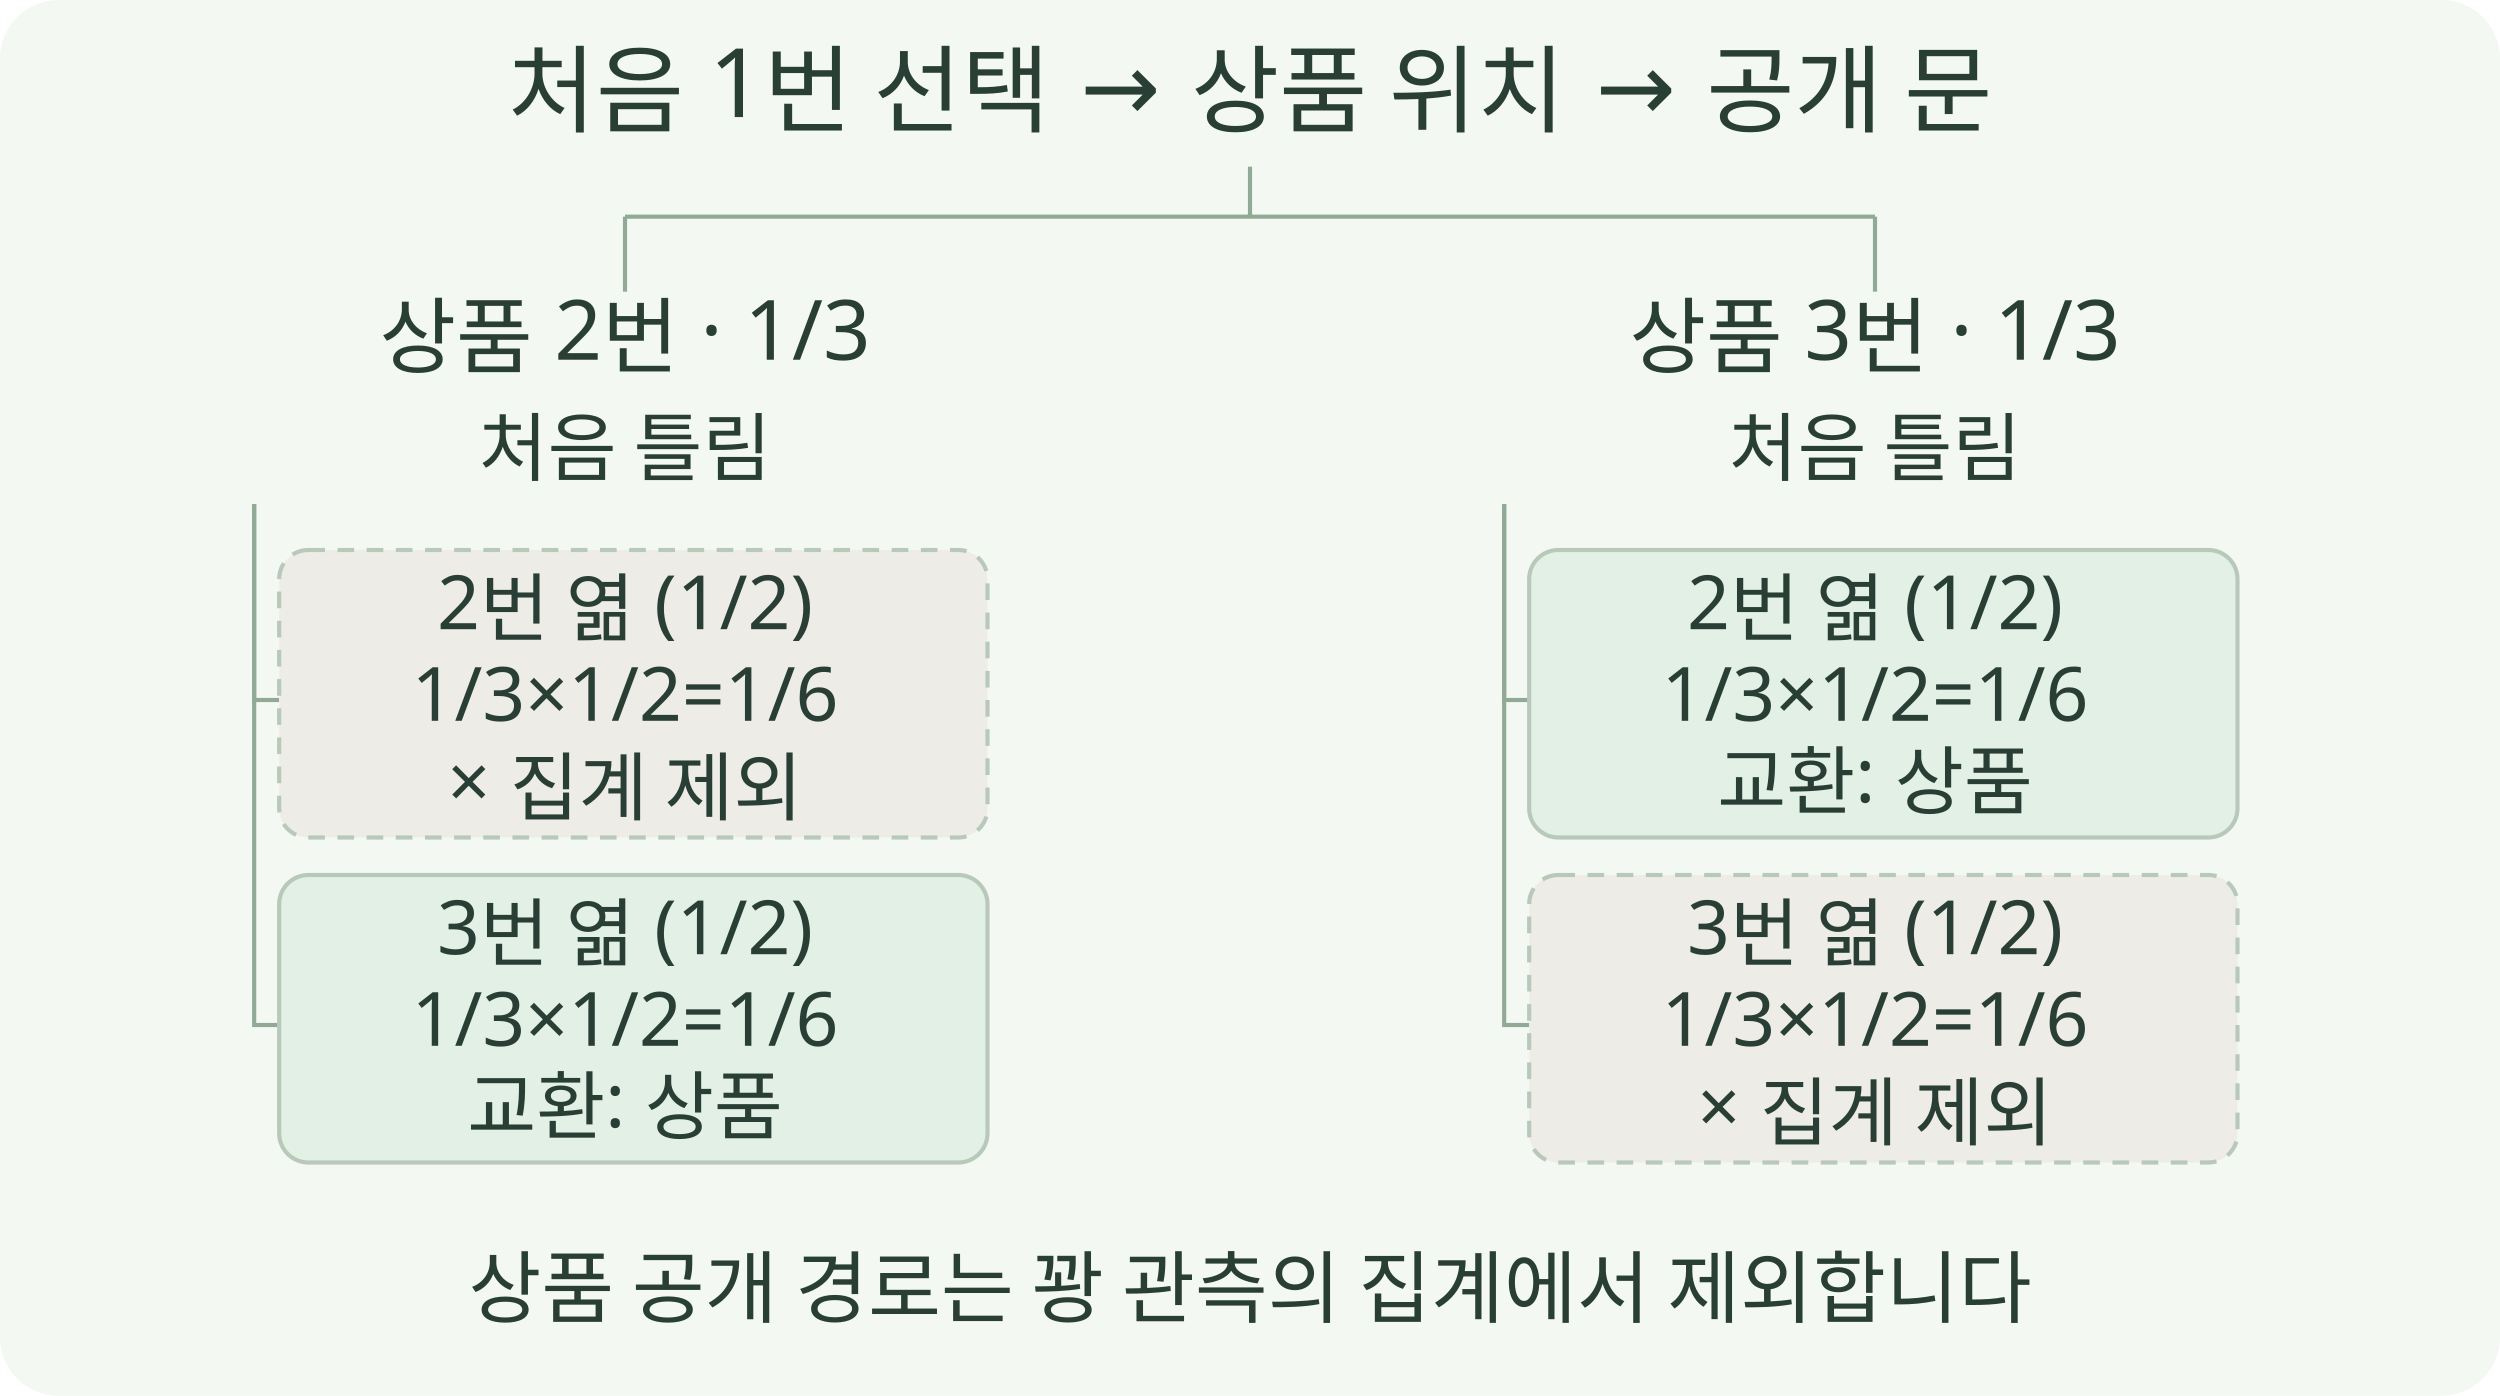
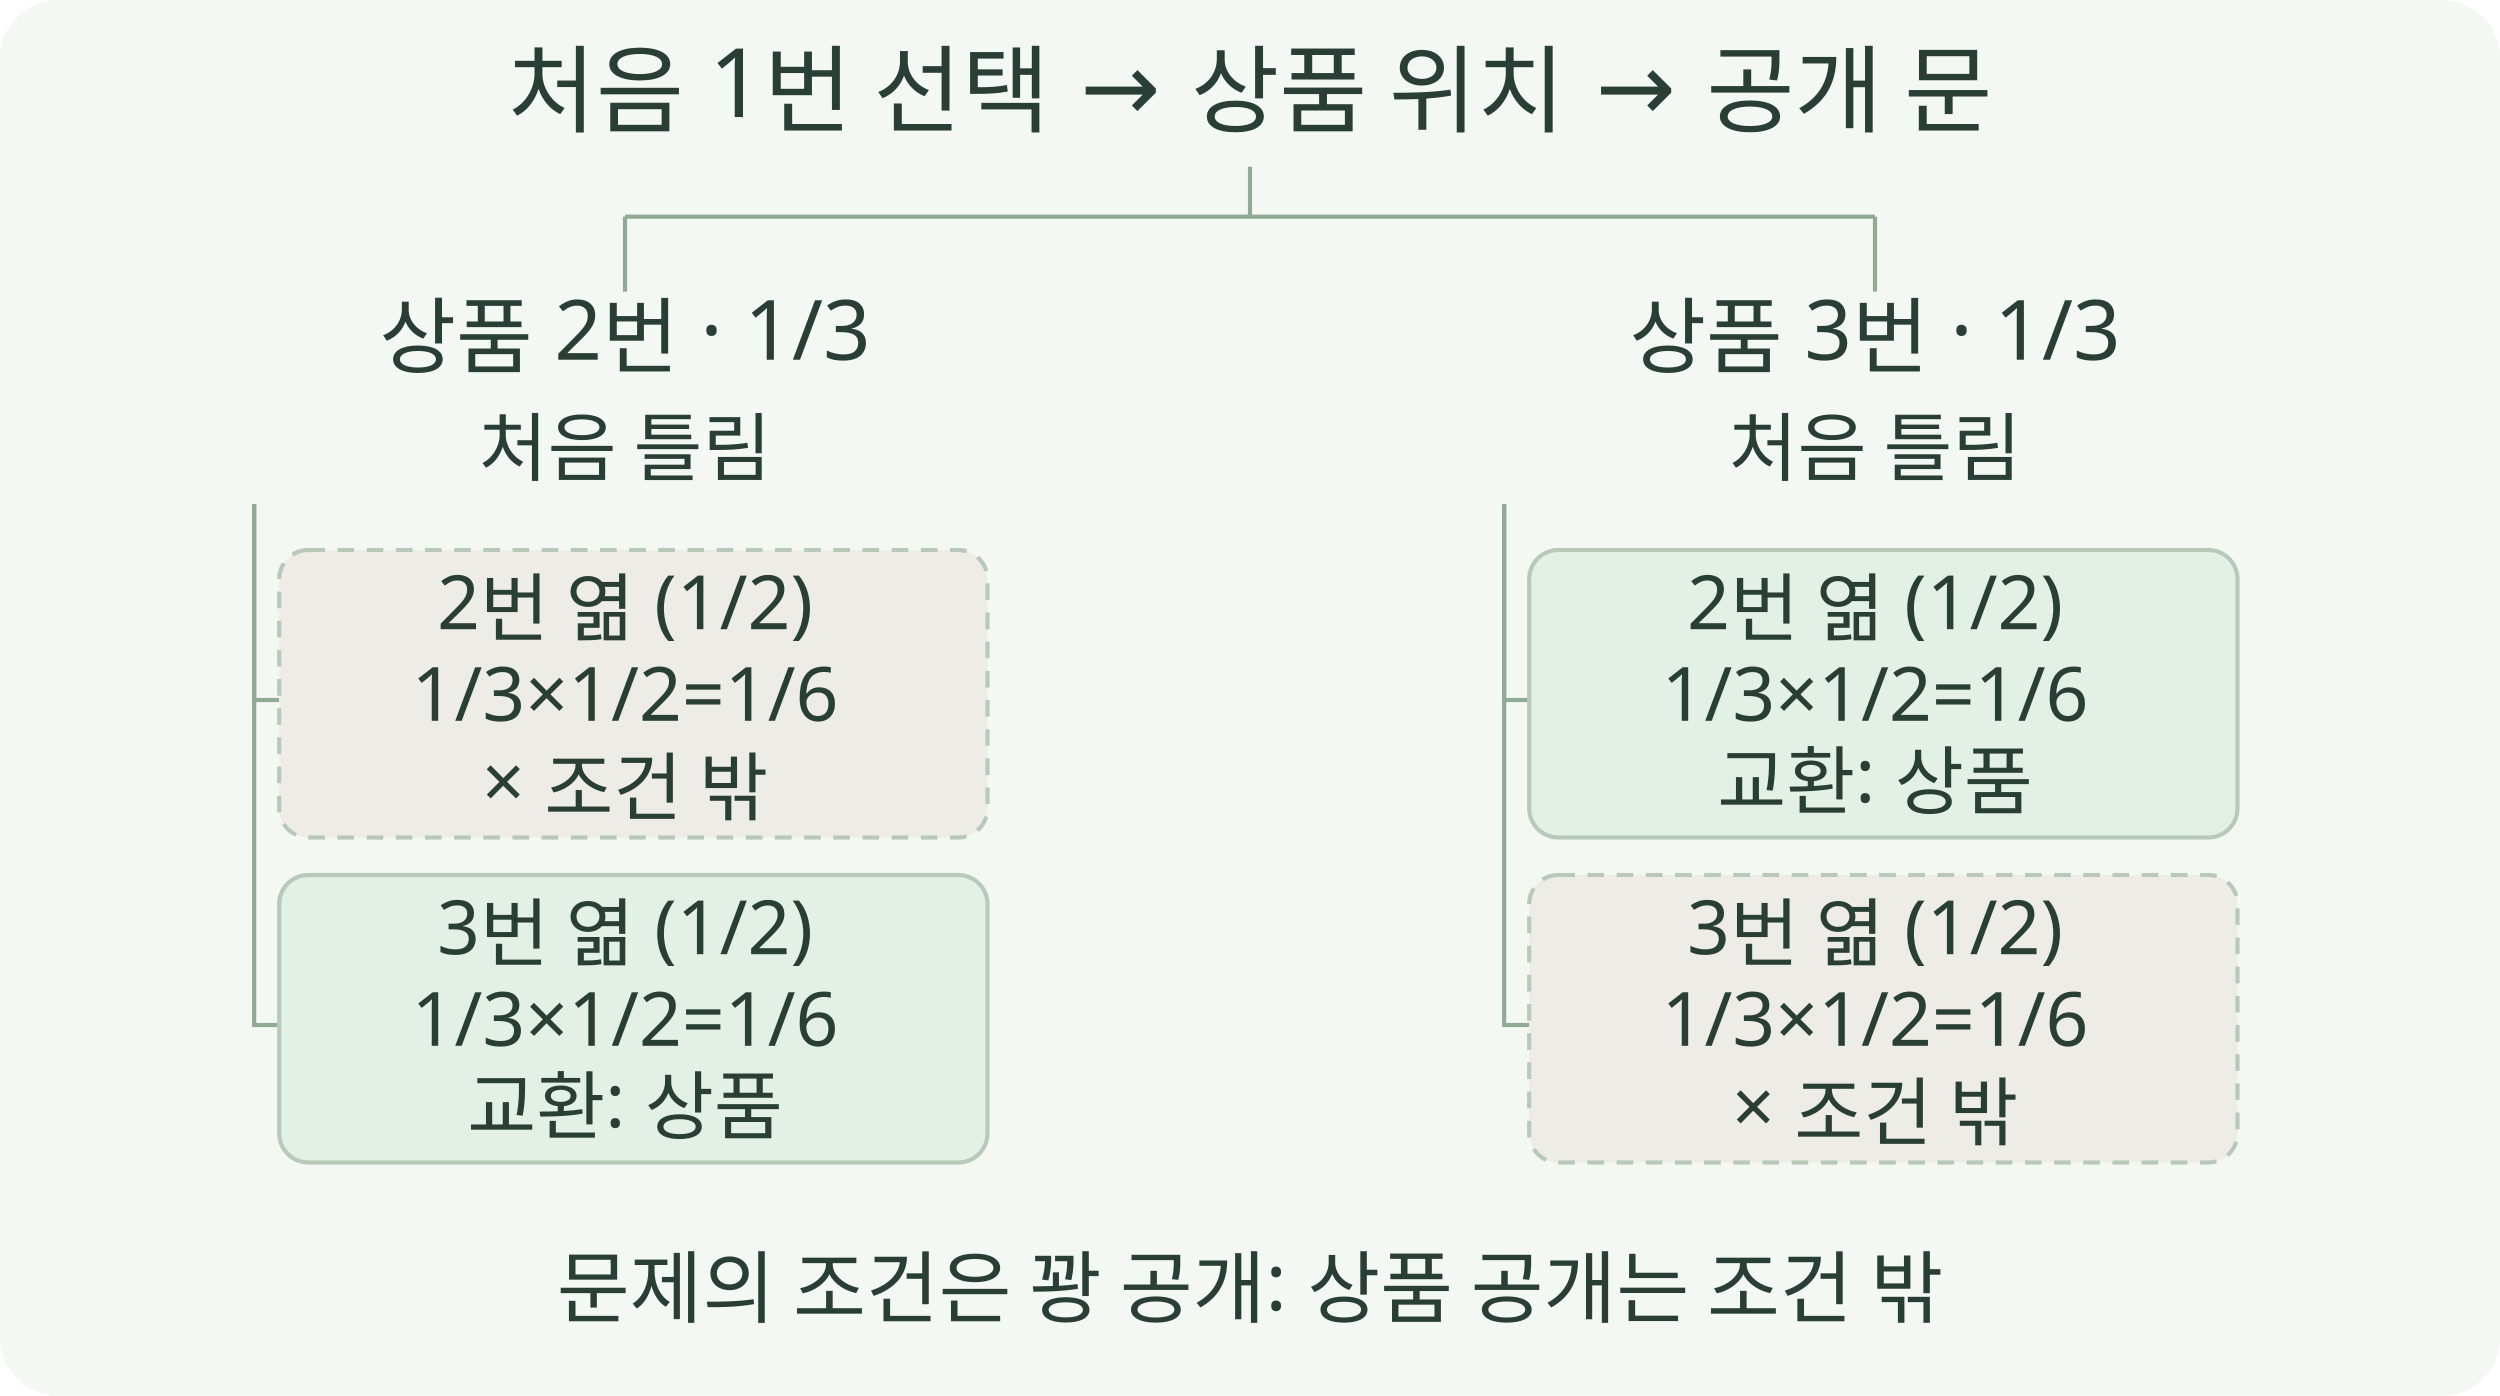
<svg xmlns="http://www.w3.org/2000/svg" viewBox="0 0 600 335" role="img" aria-labelledby="title desc">
  <rect width="600" height="335" rx="14" fill="#f4f8f3" />
  <g font-family="system-ui,Malgun Gothic,sans-serif" fill="#293f35">
    <text x="300" y="30" text-anchor="middle" font-size="23">처음 1번 선택 → 상품 위치 → 공개 문</text>
    <path d="M300 40V52M150.0 52H450.0" stroke="#91aa96" fill="none" />
    <path d="M150.0 52V70" stroke="#91aa96" />
    <text x="150.0" y="88" text-anchor="middle" font-size="20">상품 2번 · 1/3</text>
    <text x="150.0" y="114" text-anchor="middle" font-size="18">처음 틀림</text>
    <path d="M61.0 121V168H67.0" stroke="#91aa96" fill="none" />
    <rect x="67.0" y="132" width="170" height="69" rx="7" fill="#eeece7" stroke="#b8c9ba" stroke-dasharray="4 3" />
    <text x="150.0" y="151" text-anchor="middle" font-size="18">2번 엶 (1/2)</text>
    <text x="150.0" y="173" text-anchor="middle" font-size="18">1/3×1/2=1/6</text>
-     <text x="150.0" y="194" text-anchor="middle" font-size="18">× 집계 제외</text>
+     <text x="150.0" y="194" text-anchor="middle" font-size="18">× 조건 밖</text>
    <path d="M61.0 121V246H67.0" stroke="#91aa96" fill="none" />
    <rect x="67.0" y="210" width="170" height="69" rx="7" fill="#e3f0e5" stroke="#b8c9ba" />
    <text x="150.0" y="229" text-anchor="middle" font-size="18">3번 엶 (1/2)</text>
    <text x="150.0" y="251" text-anchor="middle" font-size="18">1/3×1/2=1/6</text>
    <text x="150.0" y="272" text-anchor="middle" font-size="18">교환: 상품</text>
    <path d="M450.0 52V70" stroke="#91aa96" />
    <text x="450.0" y="88" text-anchor="middle" font-size="20">상품 3번 · 1/3</text>
    <text x="450.0" y="114" text-anchor="middle" font-size="18">처음 틀림</text>
    <path d="M361.0 121V168H367.0" stroke="#91aa96" fill="none" />
    <rect x="367.0" y="132" width="170" height="69" rx="7" fill="#e3f0e5" stroke="#b8c9ba" />
    <text x="450.0" y="151" text-anchor="middle" font-size="18">2번 엶 (1/2)</text>
    <text x="450.0" y="173" text-anchor="middle" font-size="18">1/3×1/2=1/6</text>
    <text x="450.0" y="194" text-anchor="middle" font-size="18">교환: 상품</text>
    <path d="M361.0 121V246H367.0" stroke="#91aa96" fill="none" />
    <rect x="367.0" y="210" width="170" height="69" rx="7" fill="#eeece7" stroke="#b8c9ba" stroke-dasharray="4 3" />
    <text x="450.0" y="229" text-anchor="middle" font-size="18">3번 엶 (1/2)</text>
    <text x="450.0" y="251" text-anchor="middle" font-size="18">1/3×1/2=1/6</text>
-     <text x="450.0" y="272" text-anchor="middle" font-size="18">× 집계 제외</text>
-     <text x="300" y="316" text-anchor="middle" font-size="19">상품 공개 경로는 꽝 관측의 집계에서 제외합니다</text>
+     <text x="450.0" y="272" text-anchor="middle" font-size="18">× 조건 밖</text>
+     <text x="300" y="316" text-anchor="middle" font-size="19">문제의 조건은 꽝 공개: 상품 공개는 조건 밖</text>
  </g>
</svg>
